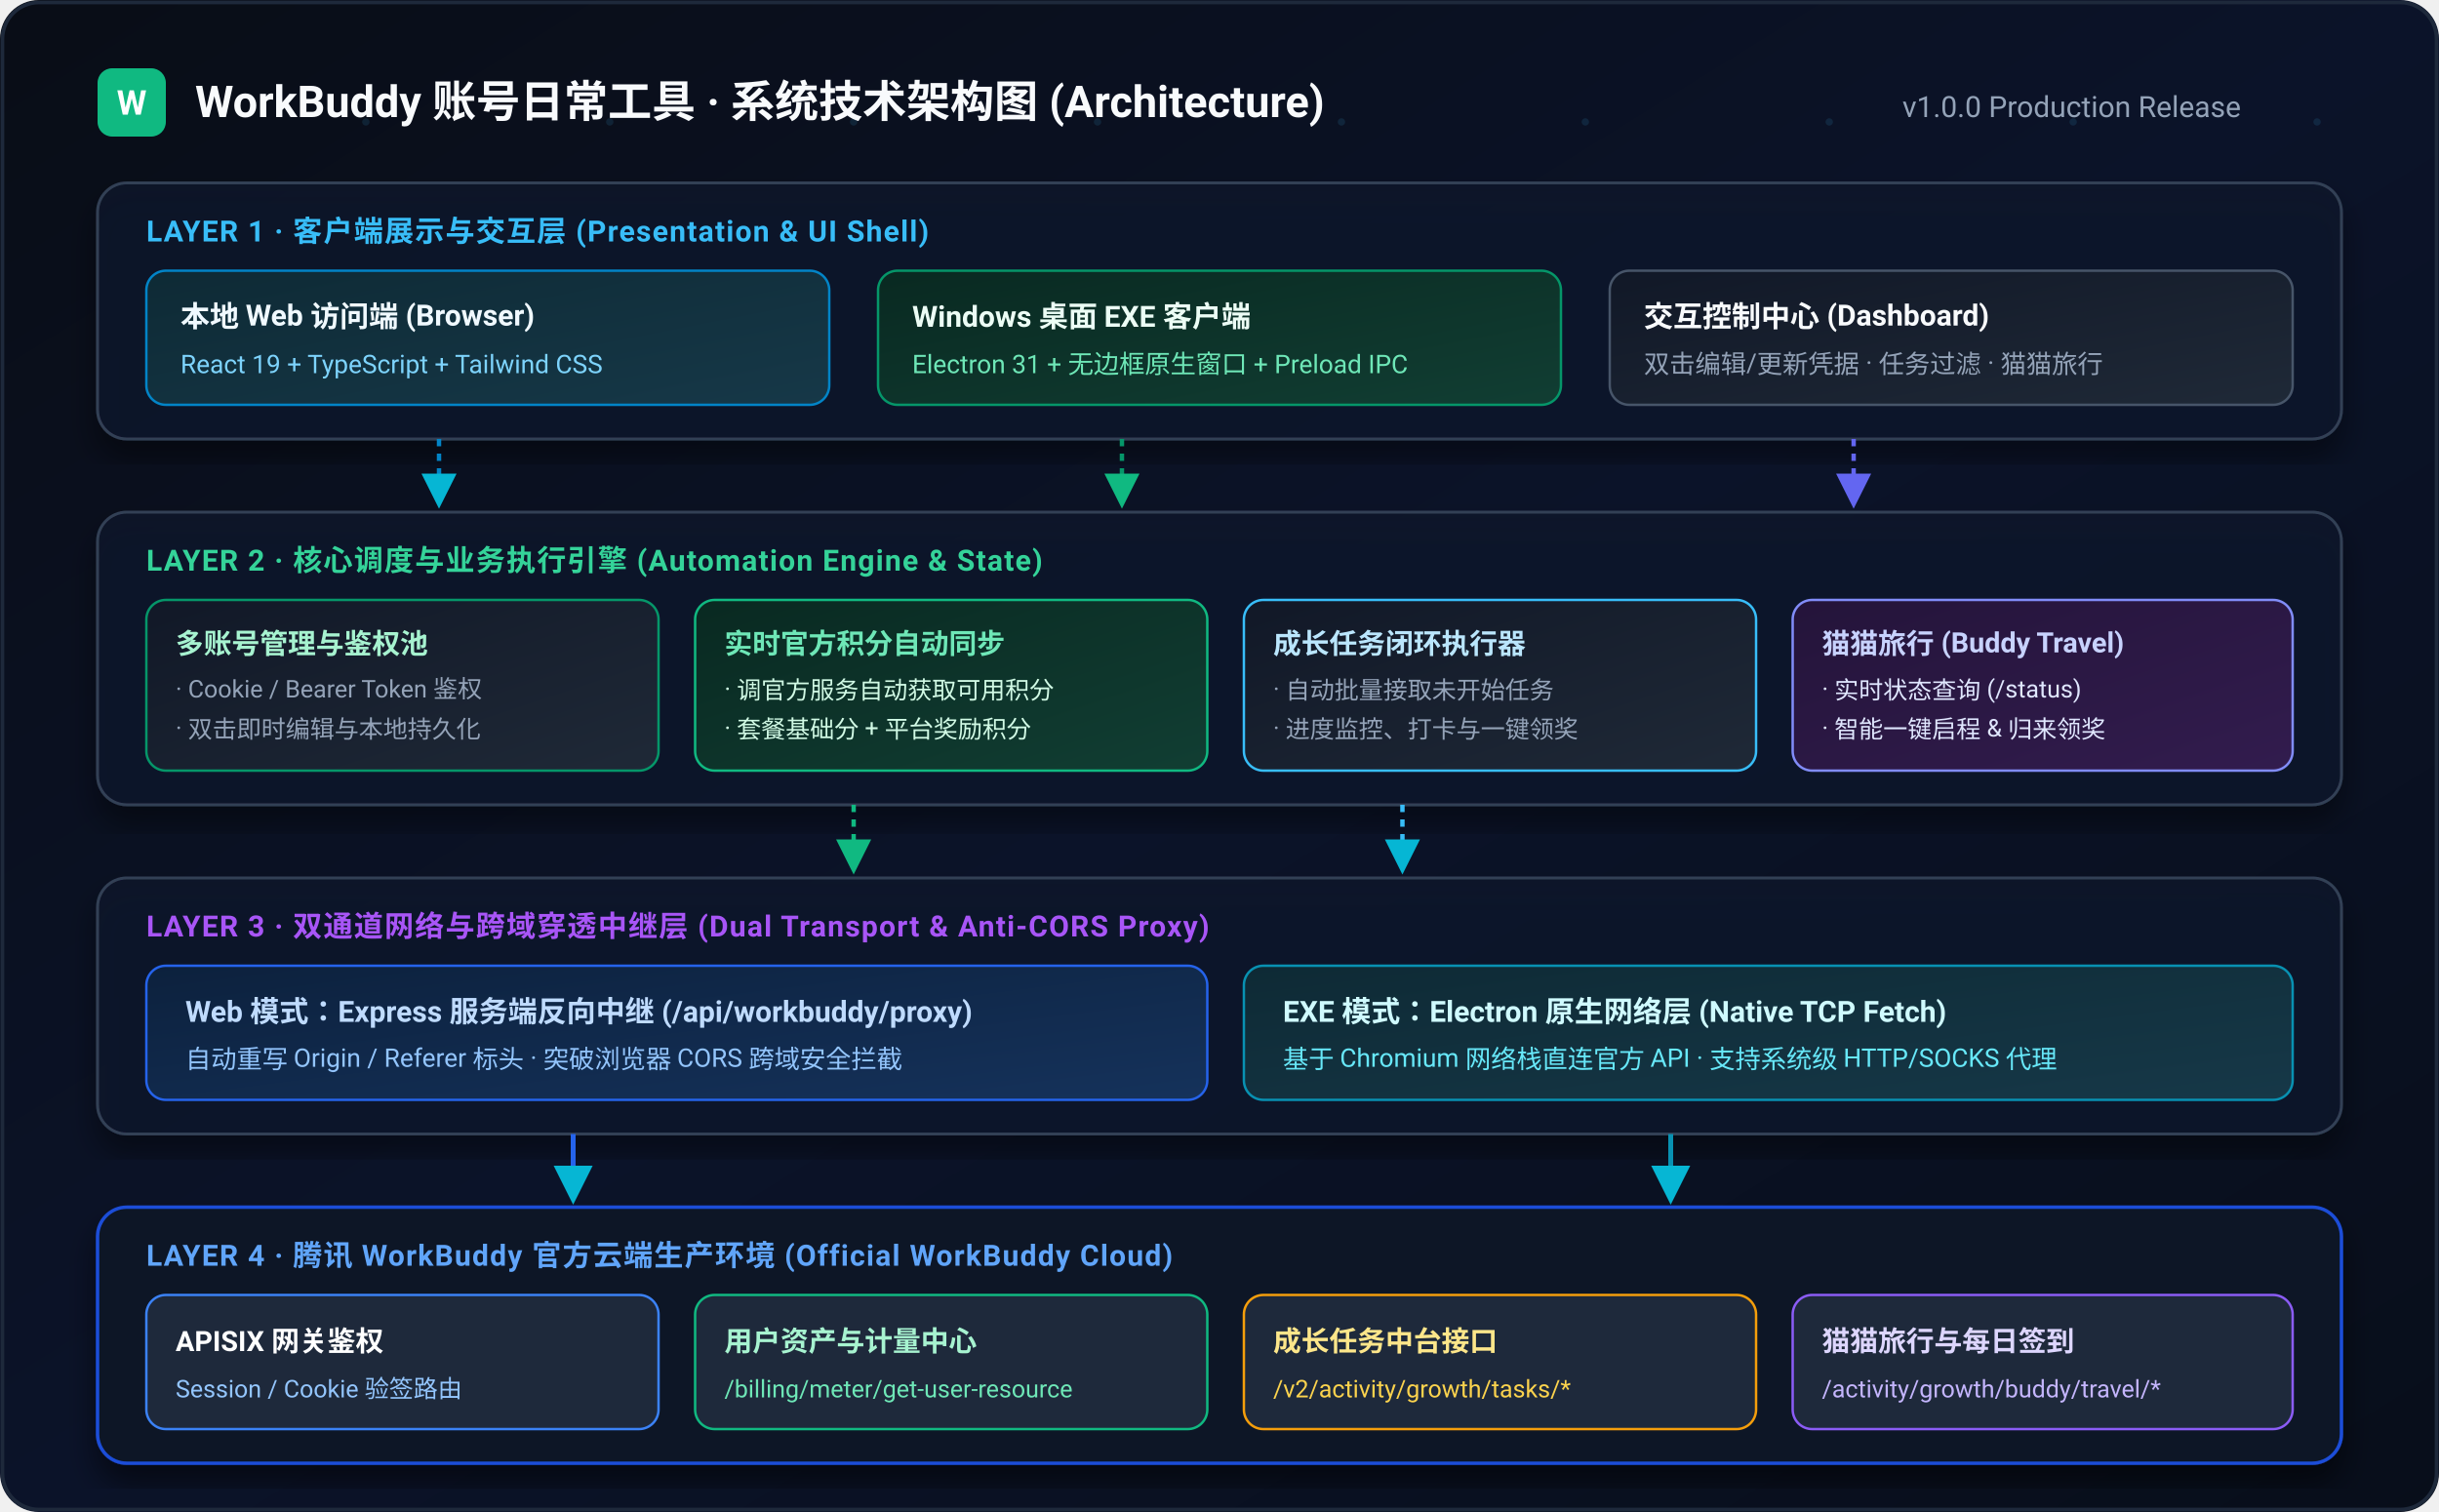
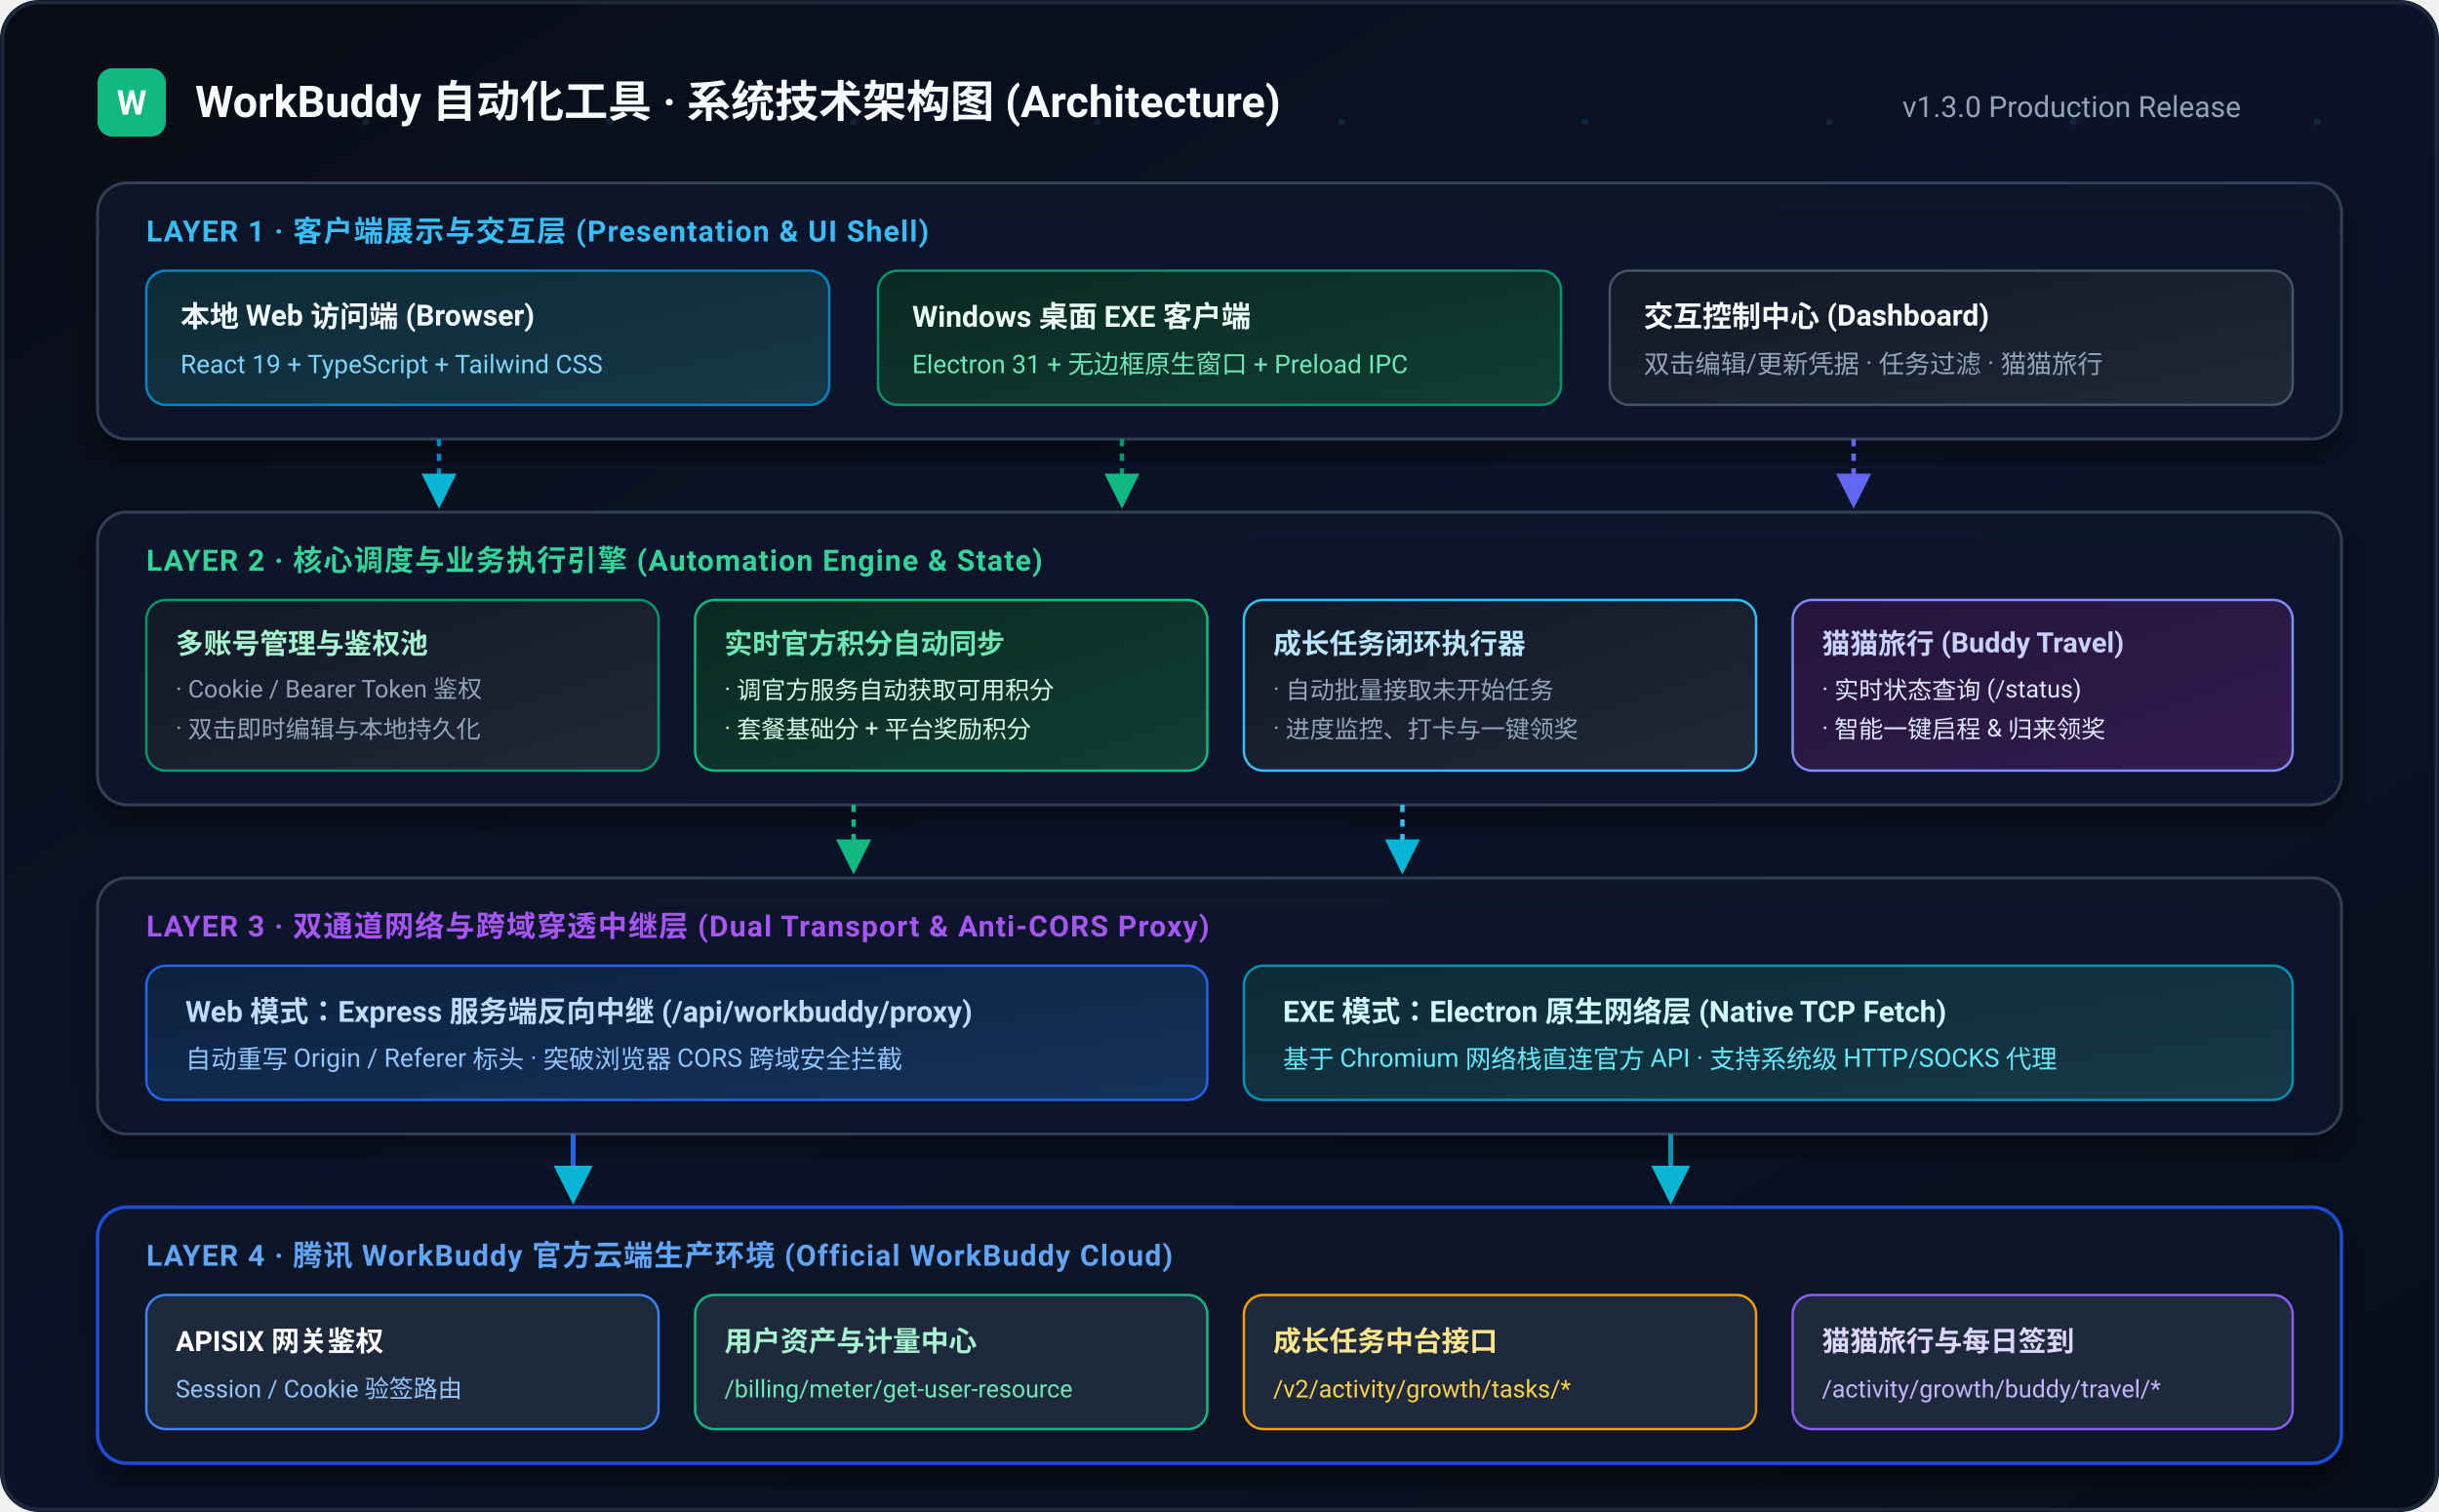
<svg xmlns="http://www.w3.org/2000/svg" viewBox="0 0 1000 620" width="100%" height="100%">
  <defs>
    <linearGradient id="bg-grad" x1="0%" y1="0%" x2="100%" y2="100%">
      <stop offset="0%" stop-color="#090d16" />
      <stop offset="50%" stop-color="#0b1329" />
      <stop offset="100%" stop-color="#080e1a" />
    </linearGradient>
    <linearGradient id="card-grad-1" x1="0%" y1="0%" x2="100%" y2="100%">
      <stop offset="0%" stop-color="#111827" />
      <stop offset="100%" stop-color="#1f2937" />
    </linearGradient>
    <linearGradient id="card-grad-cyan" x1="0%" y1="0%" x2="100%" y2="100%">
      <stop offset="0%" stop-color="#0e2a35" />
      <stop offset="100%" stop-color="#163848" />
    </linearGradient>
    <linearGradient id="card-grad-emerald" x1="0%" y1="0%" x2="100%" y2="100%">
      <stop offset="0%" stop-color="#092921" />
      <stop offset="100%" stop-color="#113e33" />
    </linearGradient>
    <linearGradient id="card-grad-purple" x1="0%" y1="0%" x2="100%" y2="100%">
      <stop offset="0%" stop-color="#24143a" />
      <stop offset="100%" stop-color="#321c4e" />
    </linearGradient>
    <linearGradient id="card-grad-blue" x1="0%" y1="0%" x2="100%" y2="100%">
      <stop offset="0%" stop-color="#0c213d" />
      <stop offset="100%" stop-color="#15325b" />
    </linearGradient>
    <linearGradient id="accent-emerald" x1="0%" y1="0%" x2="100%" y2="0%">
      <stop offset="0%" stop-color="#10b981" />
      <stop offset="100%" stop-color="#34d399" />
    </linearGradient>
    <linearGradient id="accent-cyan" x1="0%" y1="0%" x2="100%" y2="0%">
      <stop offset="0%" stop-color="#06b6d4" />
      <stop offset="100%" stop-color="#38bdf8" />
    </linearGradient>
    <linearGradient id="accent-indigo" x1="0%" y1="0%" x2="100%" y2="0%">
      <stop offset="0%" stop-color="#6366f1" />
      <stop offset="100%" stop-color="#a855f7" />
    </linearGradient>
    <linearGradient id="accent-amber" x1="0%" y1="0%" x2="100%" y2="0%">
      <stop offset="0%" stop-color="#f59e0b" />
      <stop offset="100%" stop-color="#fbbf24" />
    </linearGradient>
    <marker id="arrow-emerald" markerWidth="8" markerHeight="8" refX="6" refY="4" orient="auto">
      <path d="M 0 0 L 8 4 L 0 8 Z" fill="#10b981" />
    </marker>
    <marker id="arrow-cyan" markerWidth="8" markerHeight="8" refX="6" refY="4" orient="auto">
      <path d="M 0 0 L 8 4 L 0 8 Z" fill="#06b6d4" />
    </marker>
    <marker id="arrow-indigo" markerWidth="8" markerHeight="8" refX="6" refY="4" orient="auto">
      <path d="M 0 0 L 8 4 L 0 8 Z" fill="#6366f1" />
    </marker>
    <filter id="glow-cyan" x="-20%" y="-20%" width="140%" height="140%">
      <feGaussianBlur stdDeviation="8" result="blur" />
      <feComposite in="SourceGraphic" in2="blur" operator="over" />
    </filter>
    <filter id="shadow-card" x="-10%" y="-10%" width="120%" height="120%">
      <feDropShadow dx="0" dy="8" stdDeviation="6" flood-color="#000000" flood-opacity="0.5" />
    </filter>
  </defs>
  <rect width="1000" height="620" rx="16" fill="url(#bg-grad)" />
  <rect width="998" height="618" x="1" y="1" rx="15" fill="none" stroke="#1e293b" stroke-width="1.5" />
  <g opacity="0.12">
    <circle cx="50" cy="50" r="1.5" fill="#38bdf8" />
    <circle cx="150" cy="50" r="1.5" fill="#38bdf8" />
    <circle cx="250" cy="50" r="1.5" fill="#38bdf8" />
    <circle cx="350" cy="50" r="1.5" fill="#38bdf8" />
    <circle cx="450" cy="50" r="1.5" fill="#38bdf8" />
    <circle cx="550" cy="50" r="1.5" fill="#38bdf8" />
    <circle cx="650" cy="50" r="1.5" fill="#38bdf8" />
    <circle cx="750" cy="50" r="1.5" fill="#38bdf8" />
    <circle cx="850" cy="50" r="1.5" fill="#38bdf8" />
    <circle cx="950" cy="50" r="1.5" fill="#38bdf8" />
  </g>
  <g transform="translate(40, 28)">
    <rect x="0" y="0" width="28" height="28" rx="6" fill="#10b981" />
    <text x="14" y="19" font-family="-apple-system, BlinkMacSystemFont, 'Segoe UI', Roboto, sans-serif" font-weight="bold" font-size="14" fill="#ffffff" text-anchor="middle">W</text>
-     <text x="40" y="20" font-family="-apple-system, BlinkMacSystemFont, 'Segoe UI', Roboto, sans-serif" font-weight="bold" font-size="18" fill="#f8fafc">WorkBuddy 账号日常工具 · 系统技术架构图 (Architecture)</text>
-     <text x="740" y="20" font-family="-apple-system, BlinkMacSystemFont, 'Segoe UI', Roboto, sans-serif" font-size="12" fill="#94a3b8">v1.0.0 Production Release</text>
+     <text x="40" y="20" font-family="-apple-system, BlinkMacSystemFont, 'Segoe UI', Roboto, sans-serif" font-weight="bold" font-size="18" fill="#f8fafc">WorkBuddy 自动化工具 · 系统技术架构图 (Architecture)</text>
+     <text x="740" y="20" font-family="-apple-system, BlinkMacSystemFont, 'Segoe UI', Roboto, sans-serif" font-size="12" fill="#94a3b8">v1.3.0 Production Release</text>
  </g>
  <g transform="translate(40, 75)">
    <rect width="920" height="105" rx="12" fill="#0f172a" fill-opacity="0.8" stroke="#334155" stroke-width="1.2" filter="url(#shadow-card)" />
    <text x="20" y="24" font-family="-apple-system, BlinkMacSystemFont, 'Segoe UI', Roboto, sans-serif" font-weight="bold" font-size="12" fill="#38bdf8" letter-spacing="0.5">LAYER 1 · 客户端展示与交互层 (Presentation &amp; UI Shell)</text>
    <g transform="translate(20, 36)">
      <rect width="280" height="55" rx="8" fill="url(#card-grad-cyan)" stroke="#0284c7" stroke-width="1" />
      <text x="14" y="23" font-family="-apple-system, BlinkMacSystemFont, 'Segoe UI', Roboto, sans-serif" font-weight="bold" font-size="12" fill="#f0f9ff">本地 Web 访问端 (Browser)</text>
      <text x="14" y="42" font-family="-apple-system, BlinkMacSystemFont, 'Segoe UI', Roboto, sans-serif" font-size="10.5" fill="#7dd3fc">React 19 + TypeScript + Tailwind CSS</text>
    </g>
    <g transform="translate(320, 36)">
      <rect width="280" height="55" rx="8" fill="url(#card-grad-emerald)" stroke="#059669" stroke-width="1" />
      <text x="14" y="23" font-family="-apple-system, BlinkMacSystemFont, 'Segoe UI', Roboto, sans-serif" font-weight="bold" font-size="12" fill="#ecfdf5">Windows 桌面 EXE 客户端</text>
      <text x="14" y="42" font-family="-apple-system, BlinkMacSystemFont, 'Segoe UI', Roboto, sans-serif" font-size="10.5" fill="#6ee7b7">Electron 31 + 无边框原生窗口 + Preload IPC</text>
    </g>
    <g transform="translate(620, 36)">
      <rect width="280" height="55" rx="8" fill="url(#card-grad-1)" stroke="#475569" stroke-width="1" />
      <text x="14" y="23" font-family="-apple-system, BlinkMacSystemFont, 'Segoe UI', Roboto, sans-serif" font-weight="bold" font-size="12" fill="#f8fafc">交互控制中心 (Dashboard)</text>
      <text x="14" y="42" font-family="-apple-system, BlinkMacSystemFont, 'Segoe UI', Roboto, sans-serif" font-size="10.5" fill="#94a3b8">双击编辑/更新凭据 · 任务过滤 · 猫猫旅行</text>
    </g>
  </g>
  <path d="M 180 180 L 180 205" stroke="#0284c7" stroke-width="1.8" stroke-dasharray="3,3" marker-end="url(#arrow-cyan)" />
  <path d="M 460 180 L 460 205" stroke="#059669" stroke-width="1.8" stroke-dasharray="3,3" marker-end="url(#arrow-emerald)" />
  <path d="M 760 180 L 760 205" stroke="#6366f1" stroke-width="1.8" stroke-dasharray="3,3" marker-end="url(#arrow-indigo)" />
  <g transform="translate(40, 210)">
    <rect width="920" height="120" rx="12" fill="#0f172a" fill-opacity="0.8" stroke="#334155" stroke-width="1.2" filter="url(#shadow-card)" />
    <text x="20" y="24" font-family="-apple-system, BlinkMacSystemFont, 'Segoe UI', Roboto, sans-serif" font-weight="bold" font-size="12" fill="#34d399" letter-spacing="0.5">LAYER 2 · 核心调度与业务执行引擎 (Automation Engine &amp; State)</text>
    <g transform="translate(20, 36)">
      <rect width="210" height="70" rx="8" fill="url(#card-grad-1)" stroke="#059669" stroke-width="1" />
      <text x="12" y="22" font-family="-apple-system, BlinkMacSystemFont, 'Segoe UI', Roboto, sans-serif" font-weight="bold" font-size="11.5" fill="#a7f3d0">多账号管理与鉴权池</text>
      <text x="12" y="40" font-family="-apple-system, BlinkMacSystemFont, 'Segoe UI', Roboto, sans-serif" font-size="10" fill="#94a3b8">· Cookie / Bearer Token 鉴权</text>
      <text x="12" y="56" font-family="-apple-system, BlinkMacSystemFont, 'Segoe UI', Roboto, sans-serif" font-size="10" fill="#94a3b8">· 双击即时编辑与本地持久化</text>
    </g>
    <g transform="translate(245, 36)">
      <rect width="210" height="70" rx="8" fill="url(#card-grad-emerald)" stroke="#10b981" stroke-width="1" />
      <text x="12" y="22" font-family="-apple-system, BlinkMacSystemFont, 'Segoe UI', Roboto, sans-serif" font-weight="bold" font-size="11.5" fill="#6ee7b7">实时官方积分自动同步</text>
      <text x="12" y="40" font-family="-apple-system, BlinkMacSystemFont, 'Segoe UI', Roboto, sans-serif" font-size="10" fill="#d1fae5">· 调官方服务自动获取可用积分</text>
      <text x="12" y="56" font-family="-apple-system, BlinkMacSystemFont, 'Segoe UI', Roboto, sans-serif" font-size="10" fill="#d1fae5">· 套餐基础分 + 平台奖励积分</text>
    </g>
    <g transform="translate(470, 36)">
      <rect width="210" height="70" rx="8" fill="url(#card-grad-1)" stroke="#38bdf8" stroke-width="1" />
      <text x="12" y="22" font-family="-apple-system, BlinkMacSystemFont, 'Segoe UI', Roboto, sans-serif" font-weight="bold" font-size="11.5" fill="#bae6fd">成长任务闭环执行器</text>
      <text x="12" y="40" font-family="-apple-system, BlinkMacSystemFont, 'Segoe UI', Roboto, sans-serif" font-size="10" fill="#94a3b8">· 自动批量接取未开始任务</text>
      <text x="12" y="56" font-family="-apple-system, BlinkMacSystemFont, 'Segoe UI', Roboto, sans-serif" font-size="10" fill="#94a3b8">· 进度监控、打卡与一键领奖</text>
    </g>
    <g transform="translate(695, 36)">
      <rect width="205" height="70" rx="8" fill="url(#card-grad-purple)" stroke="#818cf8" stroke-width="1" />
      <text x="12" y="22" font-family="-apple-system, BlinkMacSystemFont, 'Segoe UI', Roboto, sans-serif" font-weight="bold" font-size="11.5" fill="#c7d2fe">猫猫旅行 (Buddy Travel)</text>
      <text x="12" y="40" font-family="-apple-system, BlinkMacSystemFont, 'Segoe UI', Roboto, sans-serif" font-size="10" fill="#e0e7ff">· 实时状态查询 (/status)</text>
      <text x="12" y="56" font-family="-apple-system, BlinkMacSystemFont, 'Segoe UI', Roboto, sans-serif" font-size="10" fill="#e0e7ff">· 智能一键启程 &amp; 归来领奖</text>
    </g>
  </g>
  <path d="M 350 330 L 350 355" stroke="#10b981" stroke-width="1.8" stroke-dasharray="3,3" marker-end="url(#arrow-emerald)" />
  <path d="M 575 330 L 575 355" stroke="#38bdf8" stroke-width="1.8" stroke-dasharray="3,3" marker-end="url(#arrow-cyan)" />
  <g transform="translate(40, 360)">
    <rect width="920" height="105" rx="12" fill="#0f172a" fill-opacity="0.8" stroke="#334155" stroke-width="1.2" filter="url(#shadow-card)" />
    <text x="20" y="24" font-family="-apple-system, BlinkMacSystemFont, 'Segoe UI', Roboto, sans-serif" font-weight="bold" font-size="12" fill="#a855f7" letter-spacing="0.5">LAYER 3 · 双通道网络与跨域穿透中继层 (Dual Transport &amp; Anti-CORS Proxy)</text>
    <g transform="translate(20, 36)">
      <rect width="435" height="55" rx="8" fill="url(#card-grad-blue)" stroke="#2563eb" stroke-width="1" />
      <text x="16" y="23" font-family="-apple-system, BlinkMacSystemFont, 'Segoe UI', Roboto, sans-serif" font-weight="bold" font-size="12" fill="#bfdbfe">Web 模式：Express 服务端反向中继 (/api/workbuddy/proxy)</text>
      <text x="16" y="42" font-family="-apple-system, BlinkMacSystemFont, 'Segoe UI', Roboto, sans-serif" font-size="10.5" fill="#93c5fd">自动重写 Origin / Referer 标头 · 突破浏览器 CORS 跨域安全拦截</text>
    </g>
    <g transform="translate(470, 36)">
      <rect width="430" height="55" rx="8" fill="url(#card-grad-cyan)" stroke="#0891b2" stroke-width="1" />
      <text x="16" y="23" font-family="-apple-system, BlinkMacSystemFont, 'Segoe UI', Roboto, sans-serif" font-weight="bold" font-size="12" fill="#cffafe">EXE 模式：Electron 原生网络层 (Native TCP Fetch)</text>
      <text x="16" y="42" font-family="-apple-system, BlinkMacSystemFont, 'Segoe UI', Roboto, sans-serif" font-size="10.5" fill="#67e8f9">基于 Chromium 网络栈直连官方 API · 支持系统级 HTTP/SOCKS 代理</text>
    </g>
  </g>
  <path d="M 235 465 L 235 490" stroke="#2563eb" stroke-width="2" marker-end="url(#arrow-cyan)" />
  <path d="M 685 465 L 685 490" stroke="#0891b2" stroke-width="2" marker-end="url(#arrow-cyan)" />
  <g transform="translate(40, 495)">
    <rect width="920" height="105" rx="12" fill="#0b1728" stroke="#1d4ed8" stroke-width="1.4" filter="url(#shadow-card)" />
    <text x="20" y="24" font-family="-apple-system, BlinkMacSystemFont, 'Segoe UI', Roboto, sans-serif" font-weight="bold" font-size="12" fill="#60a5fa" letter-spacing="0.5">LAYER 4 · 腾讯 WorkBuddy 官方云端生产环境 (Official WorkBuddy Cloud)</text>
    <g transform="translate(20, 36)">
      <rect width="210" height="55" rx="8" fill="#1e293b" stroke="#3b82f6" stroke-width="1" />
      <text x="12" y="23" font-family="-apple-system, BlinkMacSystemFont, 'Segoe UI', Roboto, sans-serif" font-weight="bold" font-size="11.5" fill="#ffffff">APISIX 网关鉴权</text>
      <text x="12" y="42" font-family="-apple-system, BlinkMacSystemFont, 'Segoe UI', Roboto, sans-serif" font-size="10" fill="#93c5fd">Session / Cookie 验签路由</text>
    </g>
    <g transform="translate(245, 36)">
      <rect width="210" height="55" rx="8" fill="#1e293b" stroke="#10b981" stroke-width="1" />
      <text x="12" y="23" font-family="-apple-system, BlinkMacSystemFont, 'Segoe UI', Roboto, sans-serif" font-weight="bold" font-size="11.5" fill="#a7f3d0">用户资产与计量中心</text>
      <text x="12" y="42" font-family="-apple-system, BlinkMacSystemFont, 'Segoe UI', Roboto, sans-serif" font-size="10" fill="#6ee7b7">/billing/meter/get-user-resource</text>
    </g>
    <g transform="translate(470, 36)">
      <rect width="210" height="55" rx="8" fill="#1e293b" stroke="#f59e0b" stroke-width="1" />
      <text x="12" y="23" font-family="-apple-system, BlinkMacSystemFont, 'Segoe UI', Roboto, sans-serif" font-weight="bold" font-size="11.5" fill="#fde68a">成长任务中台接口</text>
      <text x="12" y="42" font-family="-apple-system, BlinkMacSystemFont, 'Segoe UI', Roboto, sans-serif" font-size="10" fill="#fcd34d">/v2/activity/growth/tasks/*</text>
    </g>
    <g transform="translate(695, 36)">
      <rect width="205" height="55" rx="8" fill="#1e293b" stroke="#8b5cf6" stroke-width="1" />
      <text x="12" y="23" font-family="-apple-system, BlinkMacSystemFont, 'Segoe UI', Roboto, sans-serif" font-weight="bold" font-size="11.5" fill="#ddd6fe">猫猫旅行与每日签到</text>
      <text x="12" y="42" font-family="-apple-system, BlinkMacSystemFont, 'Segoe UI', Roboto, sans-serif" font-size="10" fill="#c4b5fd">/activity/growth/buddy/travel/*</text>
    </g>
  </g>
</svg>
